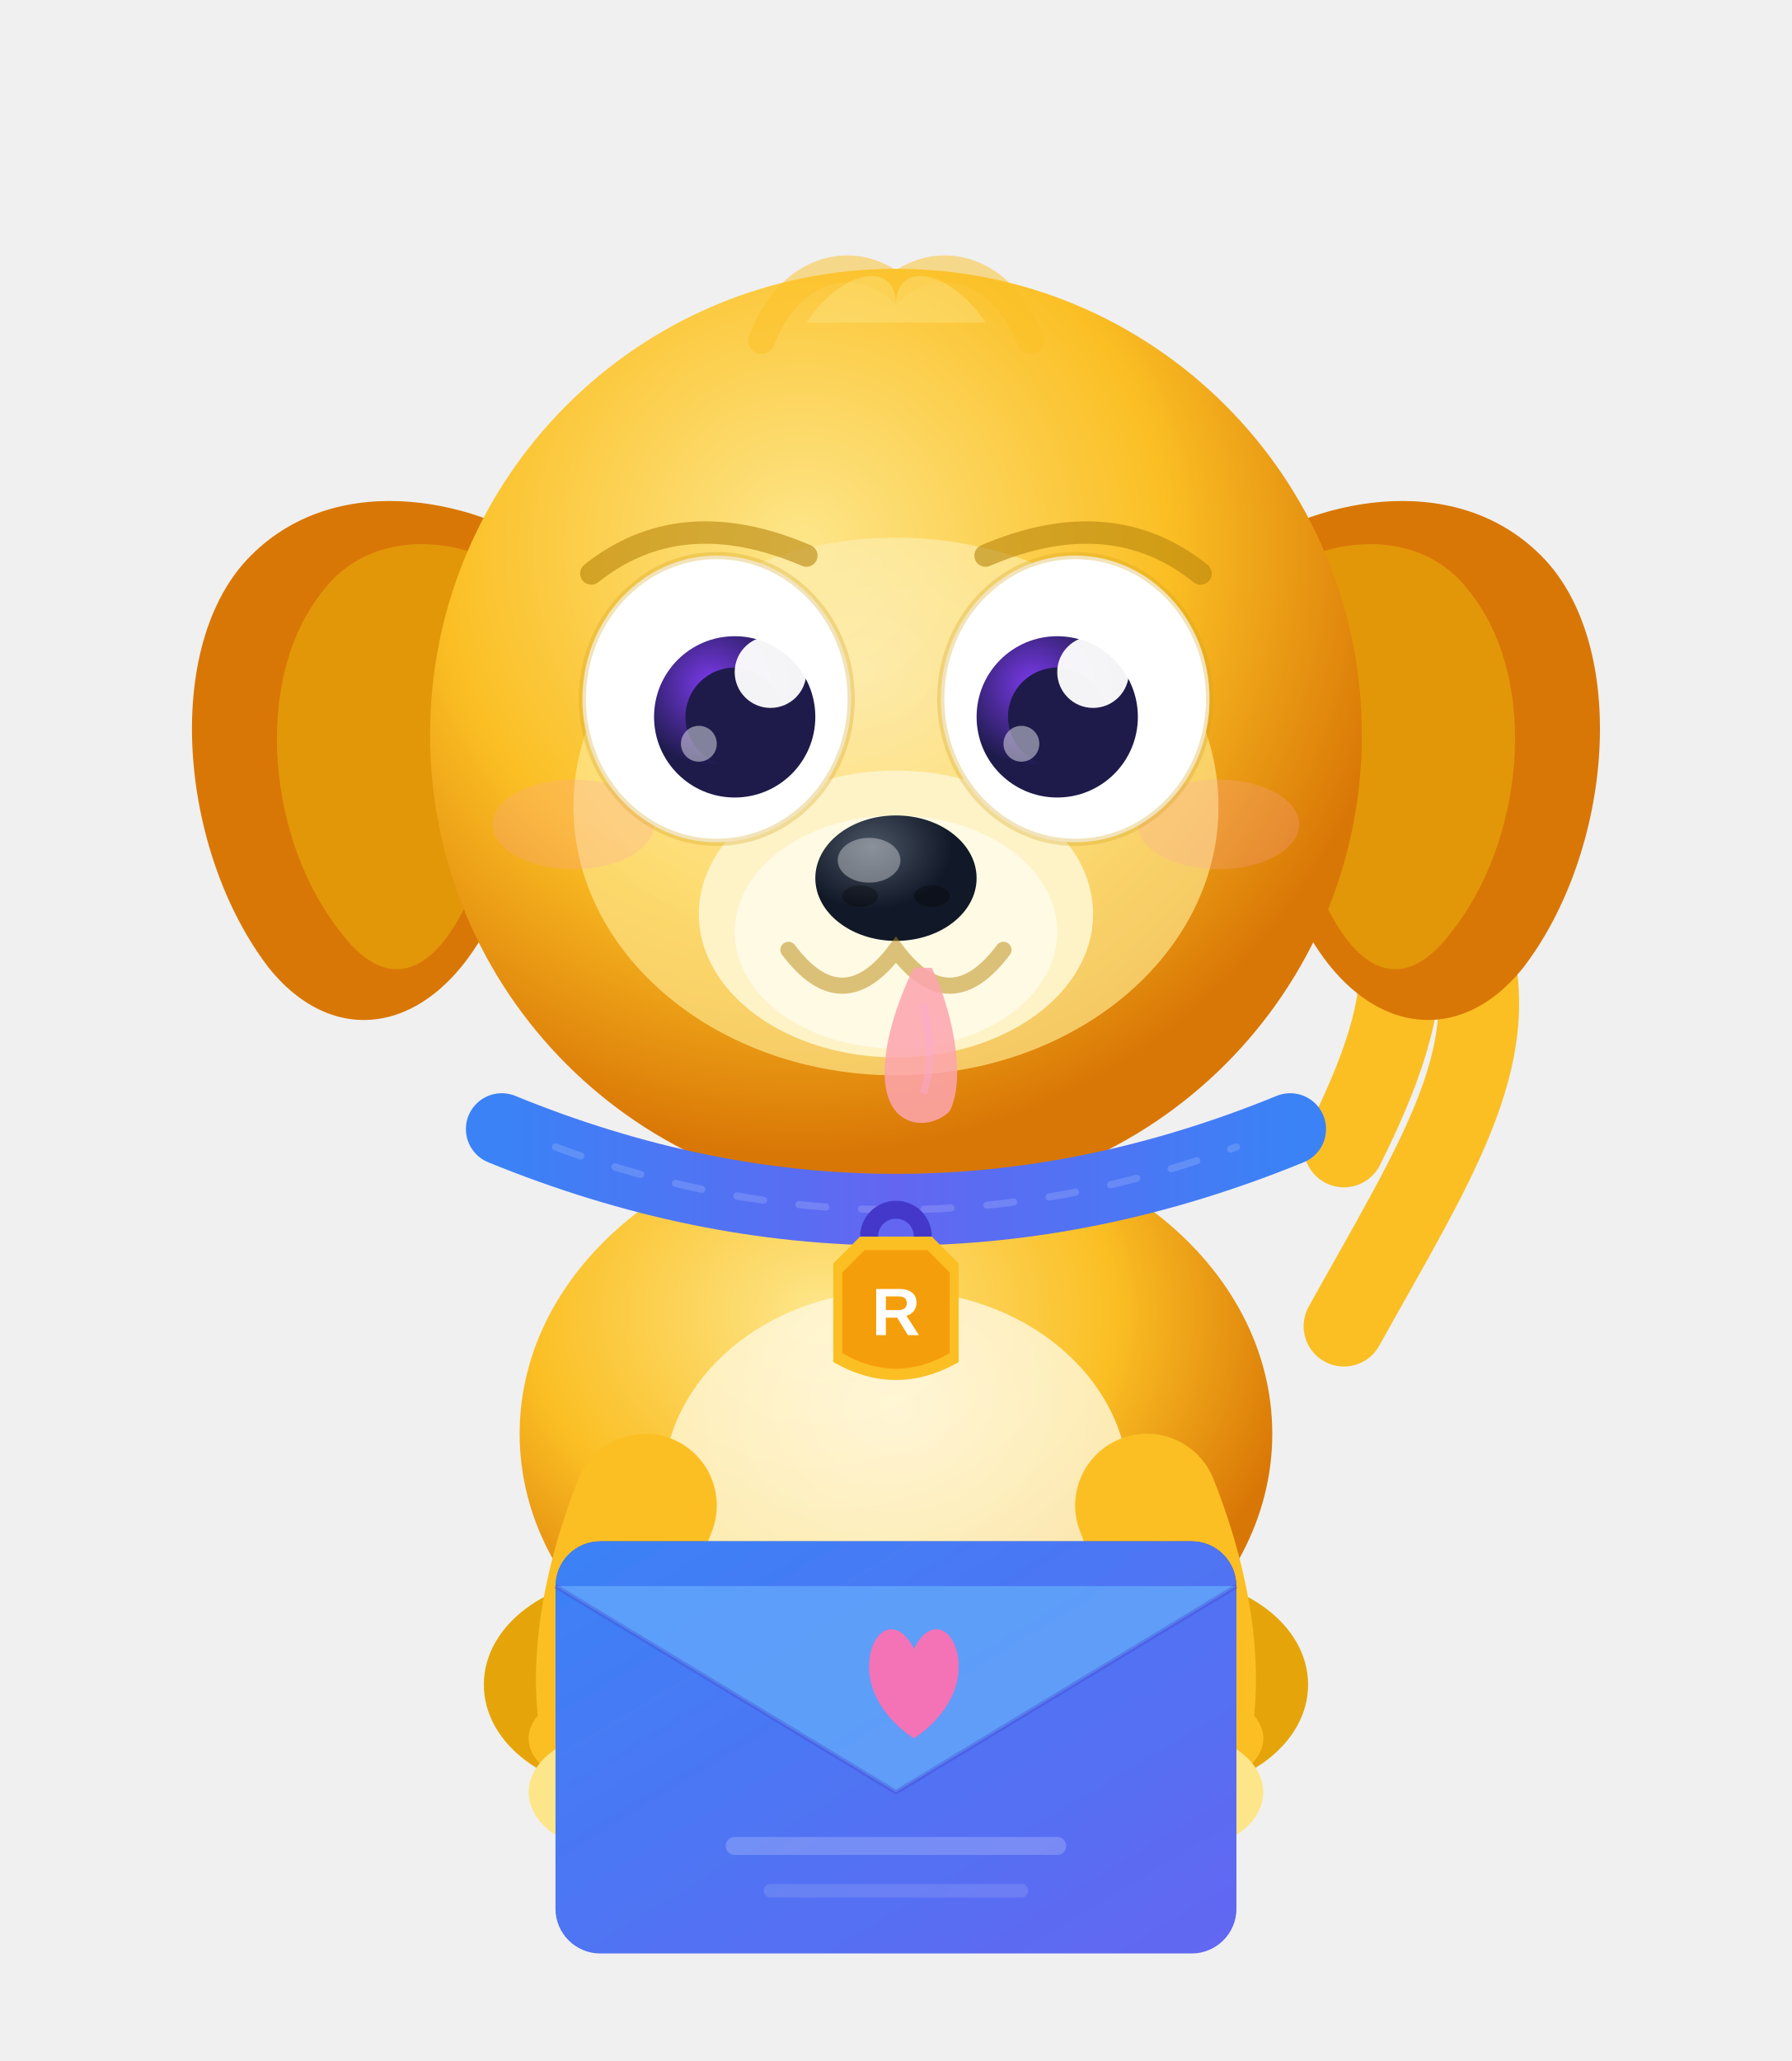
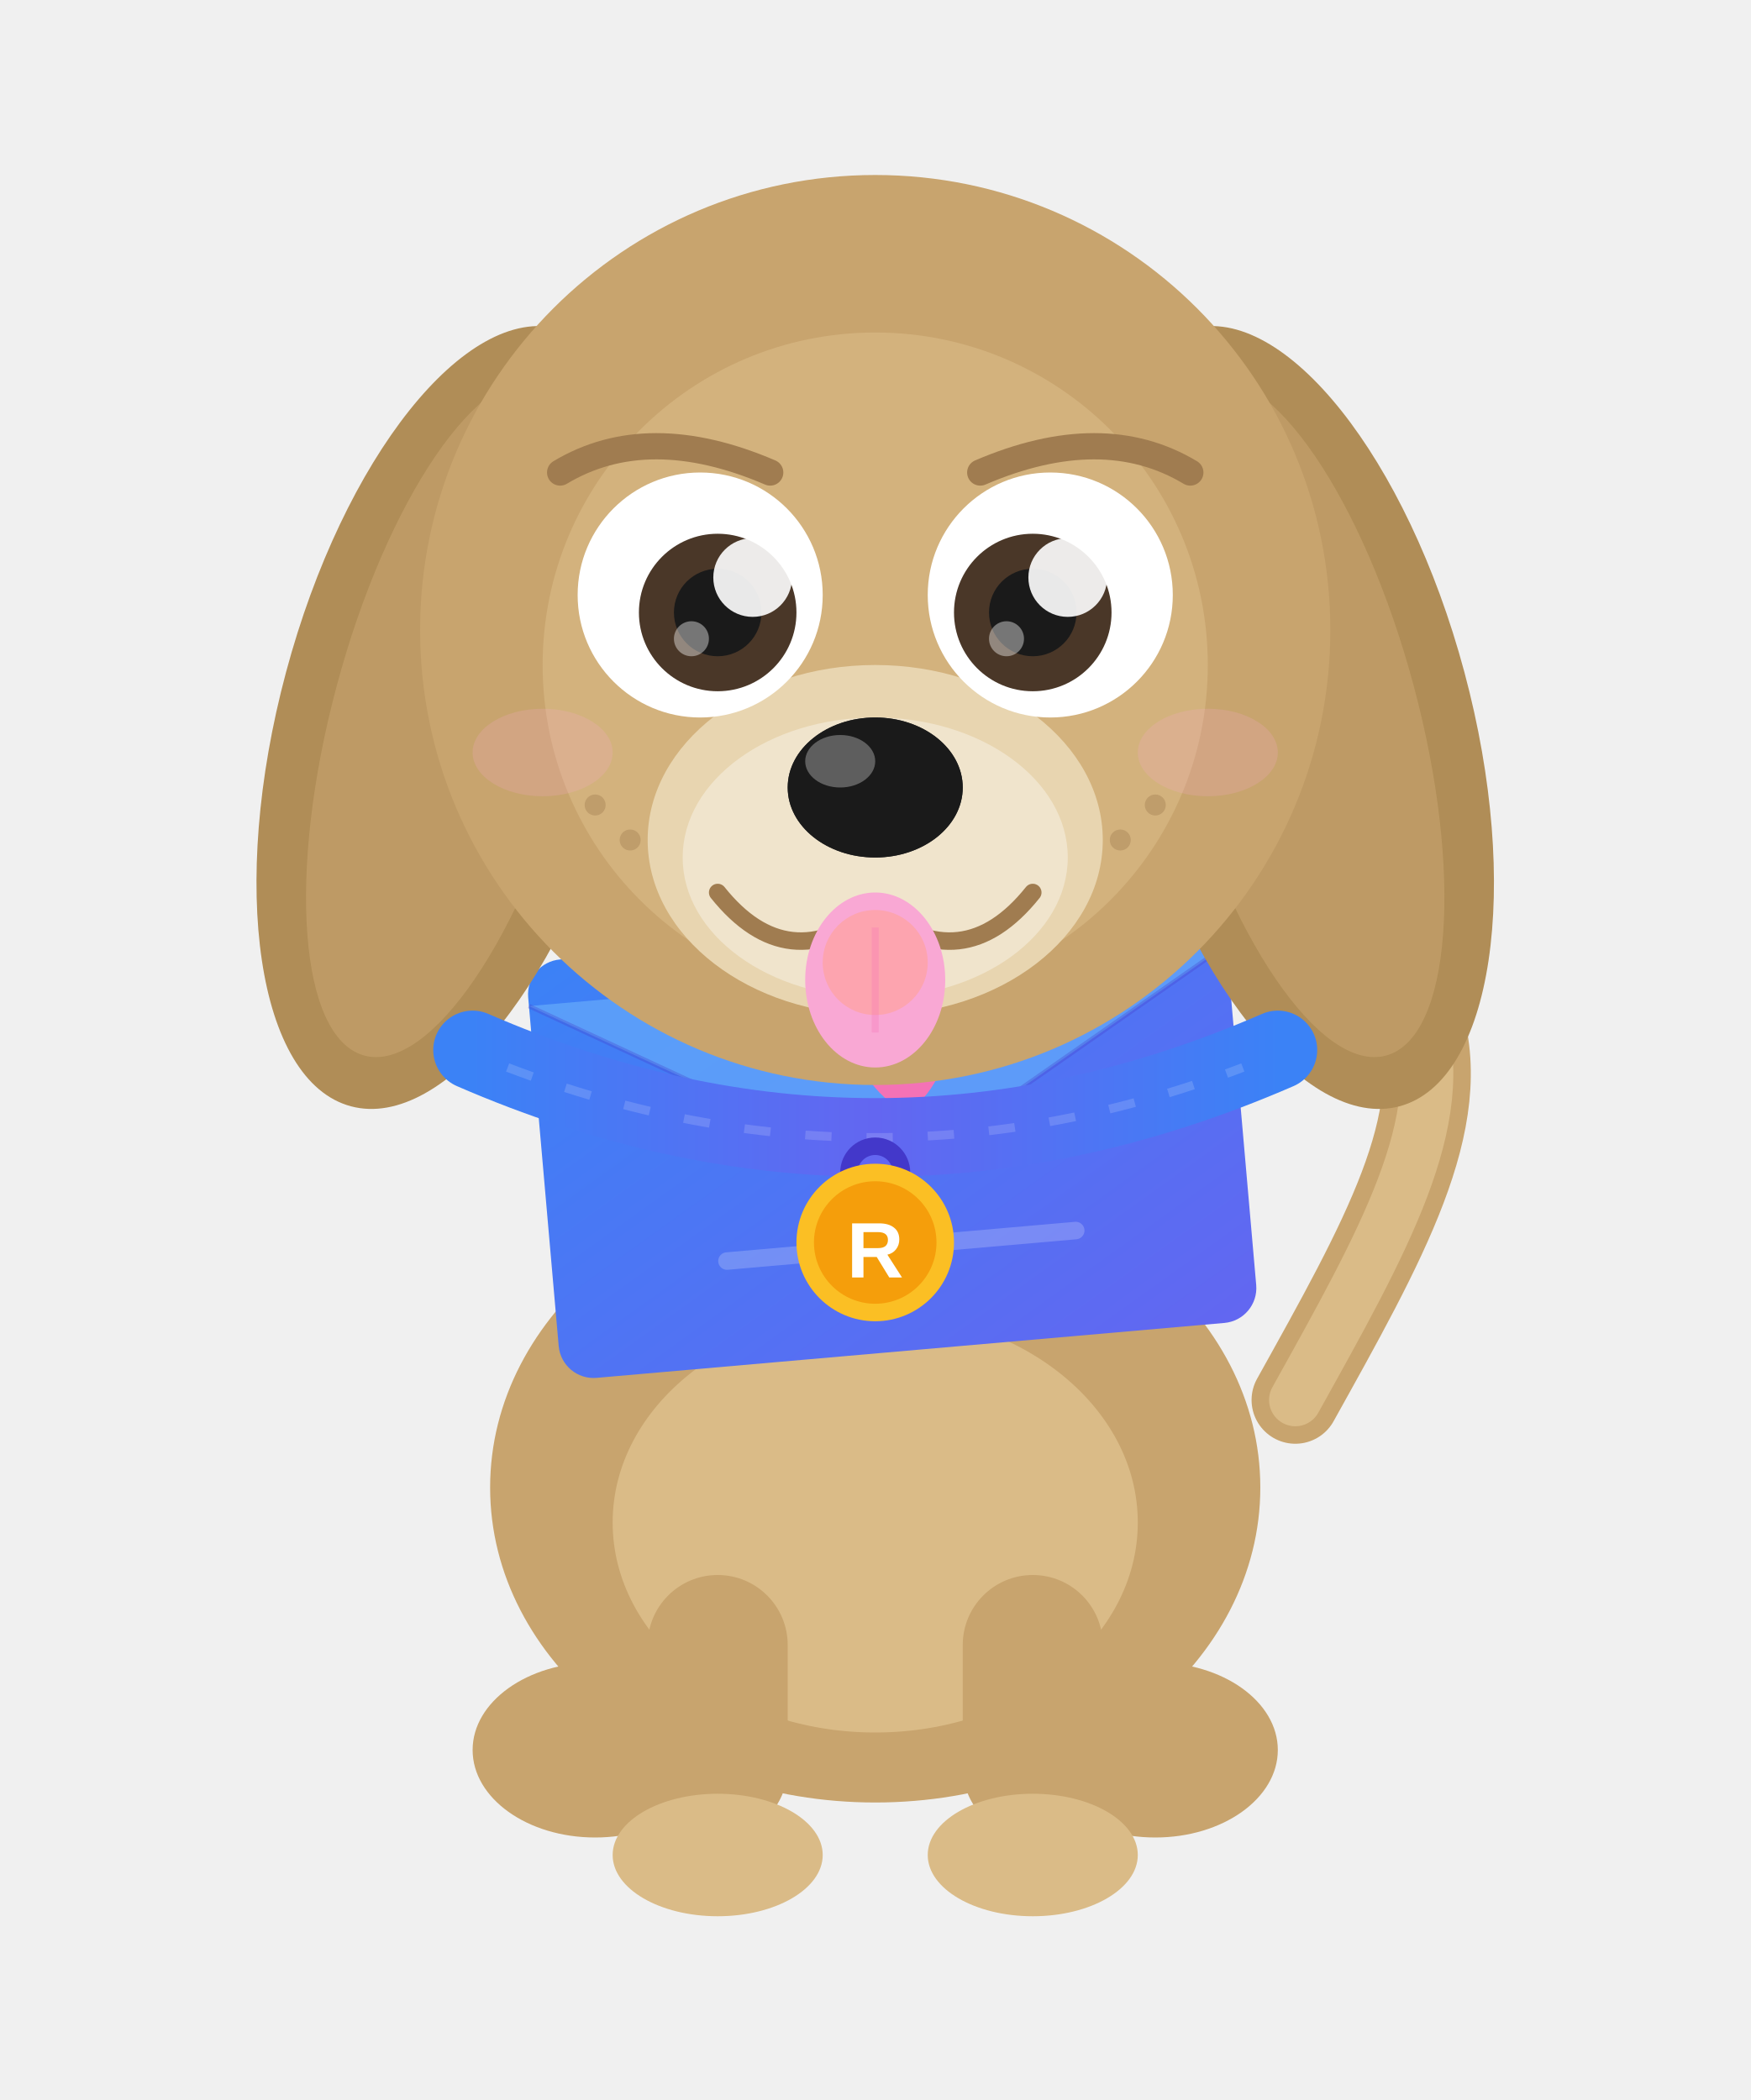
- <svg xmlns="http://www.w3.org/2000/svg" viewBox="0 0 200 230" fill="none">
+ <svg xmlns="http://www.w3.org/2000/svg" viewBox="0 0 200 240" fill="none">
  <defs>
-     <radialGradient id="furShade" cx="40%" cy="30%" r="65%">
-       <stop offset="0%" stop-color="#FDE68A" />
-       <stop offset="60%" stop-color="#FBBF24" />
-       <stop offset="100%" stop-color="#D97706" />
-     </radialGradient>
-     <radialGradient id="furLight" cx="45%" cy="25%" r="55%">
-       <stop offset="0%" stop-color="#FEF3C7" />
-       <stop offset="100%" stop-color="#FDE68A" />
-     </radialGradient>
-     <radialGradient id="bellyShade" cx="50%" cy="30%" r="60%">
-       <stop offset="0%" stop-color="#FFFBEB" />
-       <stop offset="100%" stop-color="#FEF3C7" />
-     </radialGradient>
-     <radialGradient id="eyeGrad" cx="35%" cy="30%" r="50%">
-       <stop offset="0%" stop-color="#7C3AED" />
-       <stop offset="100%" stop-color="#1E1B4B" />
-     </radialGradient>
-     <radialGradient id="noseShine" cx="35%" cy="25%" r="50%">
-       <stop offset="0%" stop-color="#4B5563" />
-       <stop offset="100%" stop-color="#111827" />
-     </radialGradient>
    <linearGradient id="envBody" x1="0%" y1="0%" x2="100%" y2="100%">
      <stop offset="0%" stop-color="#3B82F6" />
      <stop offset="100%" stop-color="#6366F1" />
    </linearGradient>
    <linearGradient id="collarGrad" x1="0%" y1="0%" x2="100%" y2="0%">
      <stop offset="0%" stop-color="#3B82F6" />
      <stop offset="50%" stop-color="#6366F1" />
      <stop offset="100%" stop-color="#3B82F6" />
    </linearGradient>
-     <filter id="softShadow" x="-20%" y="-20%" width="140%" height="140%">
-       <feGaussianBlur in="SourceAlpha" stdDeviation="2.5" />
-       <feOffset dx="0" dy="2" />
-       <feComposite in2="SourceAlpha" operator="arithmetic" k2="-1" k3="1" />
-       <feMerge>
-         <feMergeNode />
-         <feMergeNode in="SourceGraphic" />
-       </feMerge>
-     </filter>
  </defs>
-   <path d="M150 148 C160 130, 168 118, 164 105 C161 96, 155 98, 156 106 C157 112, 154 120, 150 128" stroke="#FBBF24" stroke-width="9" fill="none" stroke-linecap="round" />
-   <ellipse cx="163" cy="102" rx="5" ry="4" fill="#FDE68A" opacity="0.6" />
-   <ellipse cx="100" cy="160" rx="42" ry="34" fill="url(#furShade)" />
-   <ellipse cx="100" cy="166" rx="26" ry="22" fill="url(#bellyShade)" opacity="0.85" />
-   <ellipse cx="70" cy="188" rx="16" ry="12" fill="#E5A50A" />
-   <ellipse cx="130" cy="188" rx="16" ry="12" fill="#E5A50A" />
-   <ellipse cx="70" cy="194" rx="11" ry="6" fill="#FBBF24" />
-   <ellipse cx="130" cy="194" rx="11" ry="6" fill="#FBBF24" />
-   <path d="M72 168 C68 178, 66 190, 70 198" stroke="#FBBF24" stroke-width="16" fill="none" stroke-linecap="round" />
-   <ellipse cx="70" cy="200" rx="11" ry="7" fill="#FDE68A" />
-   <path d="M128 168 C132 178, 134 190, 130 198" stroke="#FBBF24" stroke-width="16" fill="none" stroke-linecap="round" />
-   <ellipse cx="130" cy="200" rx="11" ry="7" fill="#FDE68A" />
-   <g transform="translate(62, 172)" filter="url(#softShadow)">
-     <rect x="0" y="0" width="76" height="46" rx="5" fill="url(#envBody)" />
-     <path d="M0 5 L38 28 L76 5" fill="#60A5FA" opacity="0.85" />
-     <path d="M0 5 L38 28 L76 5" stroke="#4338CA" stroke-width="0.5" fill="none" opacity="0.3" />
-     <line x1="20" y1="34" x2="56" y2="34" stroke="white" stroke-width="2" opacity="0.2" stroke-linecap="round" />
-     <line x1="24" y1="39" x2="52" y2="39" stroke="white" stroke-width="1.5" opacity="0.12" stroke-linecap="round" />
-     <path d="M35 14 C35 10, 38 8, 40 12 C42 8, 45 10, 45 14 C45 19, 40 22, 40 22 C40 22, 35 19, 35 14Z" fill="#F472B6" />
+   <path d="M148 160 C158 142, 166 128, 162 116" stroke="#C8A46E" stroke-width="10" fill="none" stroke-linecap="round" />
+   <path d="M148 160 C158 142, 166 128, 162 116" stroke="#DABB87" stroke-width="6" fill="none" stroke-linecap="round" />
+   <ellipse cx="100" cy="170" rx="44" ry="36" fill="#C8A46E" />
+   <ellipse cx="100" cy="174" rx="30" ry="24" fill="#DABB87" />
+   <ellipse cx="68" cy="200" rx="14" ry="10" fill="#C8A46E" />
+   <ellipse cx="132" cy="200" rx="14" ry="10" fill="#C8A46E" />
+   <rect x="74" y="180" width="16" height="30" rx="8" fill="#C8A46E" />
+   <rect x="110" y="180" width="16" height="30" rx="8" fill="#C8A46E" />
+   <ellipse cx="82" cy="212" rx="12" ry="7" fill="#DABB87" />
+   <ellipse cx="118" cy="212" rx="12" ry="7" fill="#DABB87" />
+   <g transform="translate(60, 110) rotate(-5)">
+     <rect x="0" y="0" width="80" height="48" rx="4" fill="url(#envBody)" />
+     <path d="M0 5 L40 28 L80 5" fill="#60A5FA" opacity="0.8" />
+     <path d="M0 5 L40 28 L80 5" stroke="#4338CA" stroke-width="0.5" fill="none" opacity="0.3" />
+     <line x1="20" y1="36" x2="60" y2="36" stroke="white" stroke-width="2" opacity="0.2" stroke-linecap="round" />
+     <path d="M37 13 C37 9, 40 7, 42 11 C44 7, 47 9, 47 13 C47 18, 42 21, 42 21 C42 21, 37 18, 37 13Z" fill="#F472B6" />
  </g>
-   <path d="M62 62 C54 56, 38 52, 28 62 C18 72, 20 95, 30 108 C38 118, 50 115, 56 100 C60 90, 62 78, 62 68" fill="#D97706" />
-   <path d="M60 66 C54 60, 42 58, 36 66 C28 76, 30 94, 38 104 C44 112, 50 108, 54 96 C56 88, 58 78, 58 70" fill="#E5A50A" opacity="0.7" />
-   <path d="M138 62 C146 56, 162 52, 172 62 C182 72, 180 95, 170 108 C162 118, 150 115, 144 100 C140 90, 138 78, 138 68" fill="#D97706" />
-   <path d="M140 66 C146 60, 158 58, 164 66 C172 76, 170 94, 162 104 C156 112, 150 108, 146 96 C144 88, 142 78, 142 70" fill="#E5A50A" opacity="0.7" />
-   <circle cx="100" cy="82" r="52" fill="url(#furShade)" />
-   <ellipse cx="100" cy="90" rx="36" ry="30" fill="url(#furLight)" opacity="0.7" />
-   <ellipse cx="100" cy="102" rx="22" ry="16" fill="#FEF3C7" />
-   <ellipse cx="100" cy="104" rx="18" ry="13" fill="#FFFBEB" opacity="0.8" />
-   <ellipse cx="64" cy="92" rx="9" ry="5" fill="#FCA5A5" opacity="0.25" />
-   <ellipse cx="136" cy="92" rx="9" ry="5" fill="#FCA5A5" opacity="0.25" />
-   <ellipse cx="80" cy="78" rx="15" ry="16" fill="white" />
-   <ellipse cx="80" cy="78" rx="15" ry="16" stroke="#D4A017" stroke-width="0.8" fill="none" opacity="0.3" />
-   <circle cx="82" cy="80" r="9" fill="url(#eyeGrad)" />
-   <circle cx="82" cy="80" r="5.5" fill="#1E1B4B" />
-   <circle cx="86" cy="75" r="4" fill="white" opacity="0.95" />
-   <circle cx="78" cy="83" r="2" fill="white" opacity="0.45" />
-   <ellipse cx="120" cy="78" rx="15" ry="16" fill="white" />
-   <ellipse cx="120" cy="78" rx="15" ry="16" stroke="#D4A017" stroke-width="0.8" fill="none" opacity="0.3" />
-   <circle cx="118" cy="80" r="9" fill="url(#eyeGrad)" />
-   <circle cx="118" cy="80" r="5.5" fill="#1E1B4B" />
-   <circle cx="122" cy="75" r="4" fill="white" opacity="0.95" />
-   <circle cx="114" cy="83" r="2" fill="white" opacity="0.45" />
-   <path d="M66 64 Q76 56 90 62" stroke="#B8860B" stroke-width="2.5" fill="none" stroke-linecap="round" opacity="0.6" />
-   <path d="M134 64 Q124 56 110 62" stroke="#B8860B" stroke-width="2.5" fill="none" stroke-linecap="round" opacity="0.6" />
-   <ellipse cx="100" cy="98" rx="9" ry="7" fill="url(#noseShine)" />
-   <ellipse cx="97" cy="96" rx="3.5" ry="2.5" fill="white" opacity="0.35" />
-   <ellipse cx="96" cy="100" rx="2" ry="1.2" fill="#000" opacity="0.3" />
-   <ellipse cx="104" cy="100" rx="2" ry="1.2" fill="#000" opacity="0.3" />
-   <path d="M88 106 Q94 114 100 106 Q106 114 112 106" stroke="#B8860B" stroke-width="1.8" fill="none" stroke-linecap="round" opacity="0.5" />
-   <path d="M104 108 C106 112, 108 120, 106 124 C104 126, 100 126, 99 122 C98 118, 100 112, 102 108" fill="#FDA4AF" opacity="0.85" />
-   <path d="M103 112 C104 116, 104 120, 103 122" stroke="#F9A8D4" stroke-width="0.8" fill="none" opacity="0.4" />
-   <path d="M56 126 Q100 144 144 126" stroke="url(#collarGrad)" stroke-width="8" fill="none" stroke-linecap="round" />
-   <path d="M62 128 Q100 142 138 128" stroke="white" stroke-width="0.8" fill="none" stroke-linecap="round" opacity="0.15" stroke-dasharray="3 4" />
-   <g transform="translate(93, 138)">
-     <circle cx="7" cy="0" r="3" stroke="#4338CA" stroke-width="2" fill="none" />
-     <path d="M0 3 L3 0 L11 0 L14 3 L14 14 Q7 18 0 14 Z" fill="#FBBF24" />
-     <path d="M1 4 L3.5 1.5 L10.5 1.5 L13 4 L13 13 Q7 16.5 1 13 Z" fill="#F59E0B" />
-     <text x="7" y="11" text-anchor="middle" font-size="7.5" font-weight="800" fill="white" font-family="Arial, sans-serif">R</text>
+   <ellipse cx="52" cy="82" rx="20" ry="46" transform="rotate(15, 52, 82)" fill="#B08D57" />
+   <ellipse cx="52" cy="82" rx="14" ry="40" transform="rotate(15, 52, 82)" fill="#C8A46E" opacity="0.6" />
+   <ellipse cx="148" cy="82" rx="20" ry="46" transform="rotate(-15, 148, 82)" fill="#B08D57" />
+   <ellipse cx="148" cy="82" rx="14" ry="40" transform="rotate(-15, 148, 82)" fill="#C8A46E" opacity="0.6" />
+   <circle cx="100" cy="72" r="52" fill="#C8A46E" />
+   <circle cx="100" cy="76" r="38" fill="#DABB87" opacity="0.6" />
+   <ellipse cx="100" cy="96" rx="26" ry="20" fill="#E8D5B0" />
+   <ellipse cx="100" cy="98" rx="22" ry="16" fill="#F0E4CC" />
+   <ellipse cx="100" cy="90" rx="10" ry="8" fill="#2D2D2D" />
+   <ellipse cx="100" cy="90" rx="10" ry="8" fill="#1A1A1A" />
+   <ellipse cx="96" cy="87" rx="4" ry="3" fill="white" opacity="0.3" />
+   <circle cx="80" cy="68" r="14" fill="white" />
+   <circle cx="82" cy="70" r="9" fill="#4A3728" />
+   <circle cx="82" cy="70" r="5" fill="#1A1A1A" />
+   <circle cx="86" cy="66" r="4.5" fill="white" opacity="0.9" />
+   <circle cx="79" cy="73" r="2" fill="white" opacity="0.4" />
+   <circle cx="120" cy="68" r="14" fill="white" />
+   <circle cx="118" cy="70" r="9" fill="#4A3728" />
+   <circle cx="118" cy="70" r="5" fill="#1A1A1A" />
+   <circle cx="122" cy="66" r="4.5" fill="white" opacity="0.9" />
+   <circle cx="115" cy="73" r="2" fill="white" opacity="0.4" />
+   <path d="M64 54 Q74 48 88 54" stroke="#A07C50" stroke-width="3" fill="none" stroke-linecap="round" />
+   <path d="M136 54 Q126 48 112 54" stroke="#A07C50" stroke-width="3" fill="none" stroke-linecap="round" />
+   <path d="M82 102 Q90 112 100 104 Q110 112 118 102" stroke="#A07C50" stroke-width="2" fill="none" stroke-linecap="round" />
+   <ellipse cx="100" cy="112" rx="8" ry="10" fill="#F9A8D4" />
+   <ellipse cx="100" cy="110" rx="6" ry="6" fill="#FDA4AF" />
+   <line x1="100" y1="106" x2="100" y2="118" stroke="#F472B6" stroke-width="0.8" opacity="0.3" />
+   <ellipse cx="62" cy="86" rx="8" ry="5" fill="#F9A8D4" opacity="0.2" />
+   <ellipse cx="138" cy="86" rx="8" ry="5" fill="#F9A8D4" opacity="0.2" />
+   <path d="M54 120 Q100 140 146 120" stroke="url(#collarGrad)" stroke-width="9" fill="none" stroke-linecap="round" />
+   <path d="M58 122 Q100 138 142 122" stroke="white" stroke-width="1" fill="none" opacity="0.15" stroke-dasharray="3 4" />
+   <g transform="translate(92, 134)">
+     <circle cx="8" cy="0" r="3" stroke="#4338CA" stroke-width="2" fill="none" />
+     <circle cx="8" cy="8" r="9" fill="#FBBF24" />
+     <circle cx="8" cy="8" r="7" fill="#F59E0B" />
+     <text x="8" y="12" text-anchor="middle" font-size="9" font-weight="800" fill="white" font-family="Arial, sans-serif">R</text>
  </g>
-   <path d="M85 38 C88 30, 95 28, 100 32 C105 28, 112 30, 115 38" stroke="#FBBF24" stroke-width="3" fill="none" stroke-linecap="round" opacity="0.5" />
-   <path d="M90 36 C94 30, 100 29, 100 34 C100 29, 106 30, 110 36" fill="#FDE68A" opacity="0.4" />
+   <circle cx="72" cy="96" r="1.2" fill="#A07C50" opacity="0.4" />
+   <circle cx="68" cy="92" r="1.2" fill="#A07C50" opacity="0.4" />
+   <circle cx="128" cy="96" r="1.2" fill="#A07C50" opacity="0.4" />
+   <circle cx="132" cy="92" r="1.2" fill="#A07C50" opacity="0.4" />
</svg>
